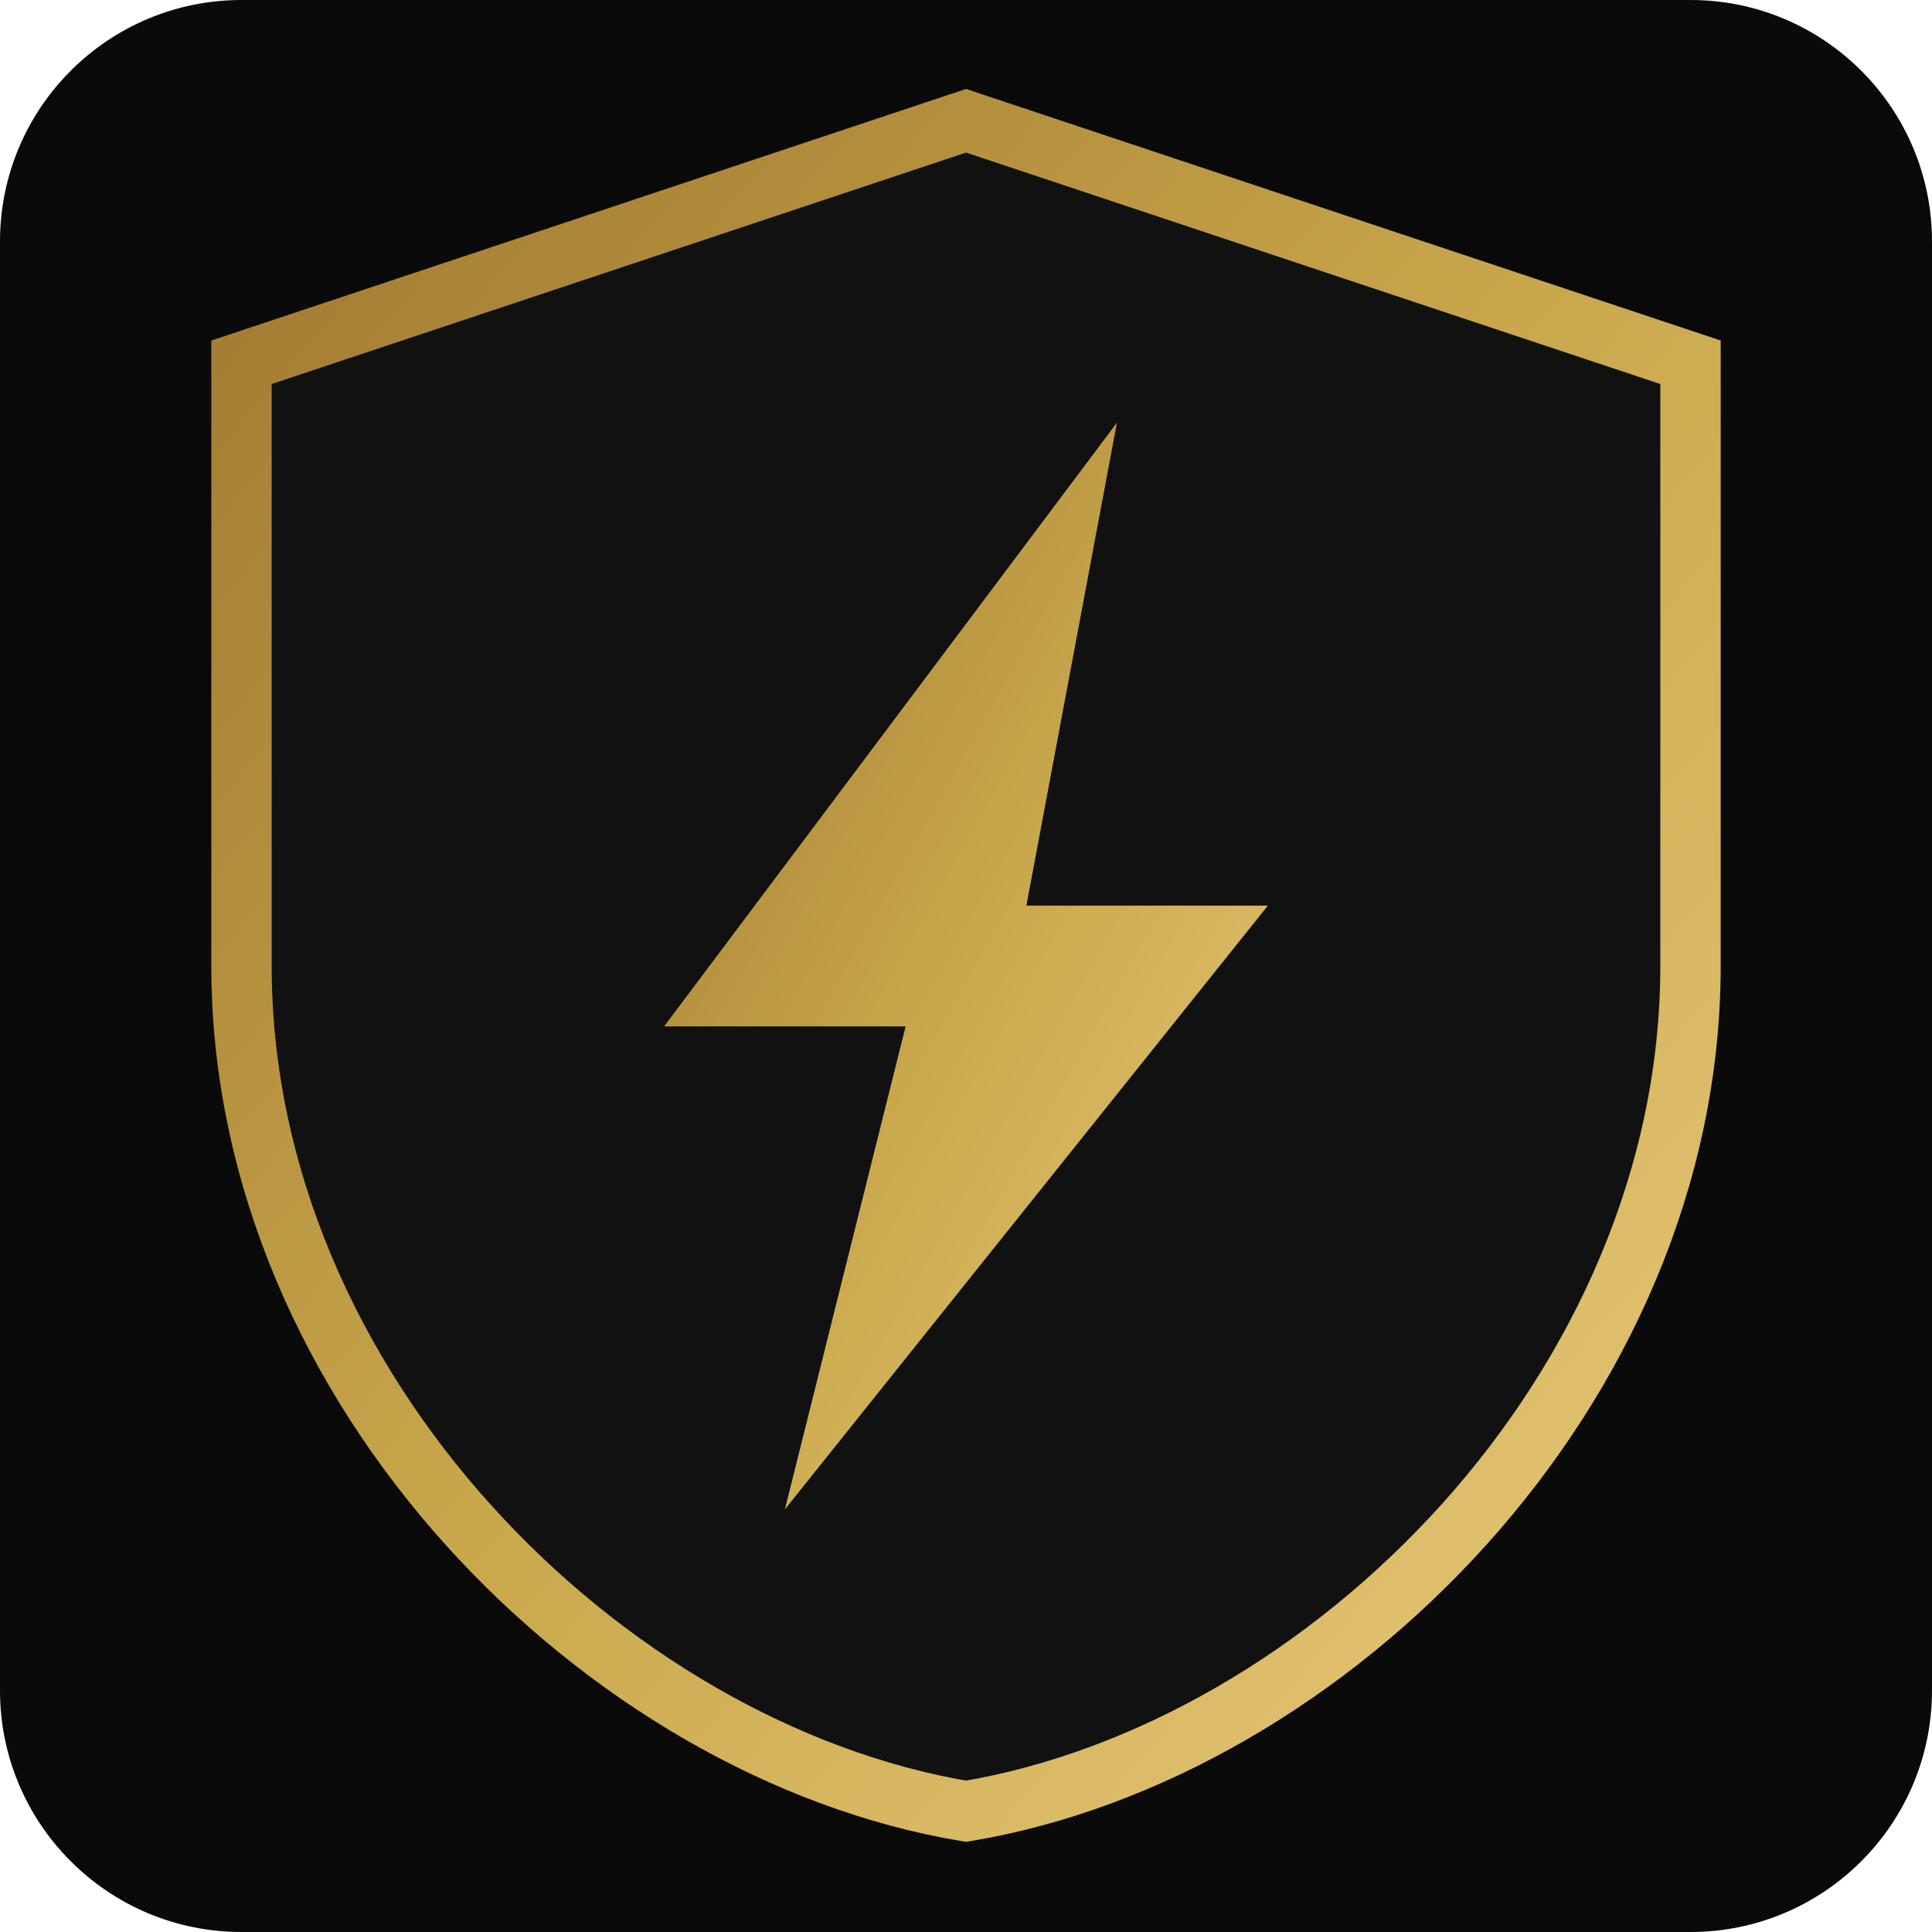
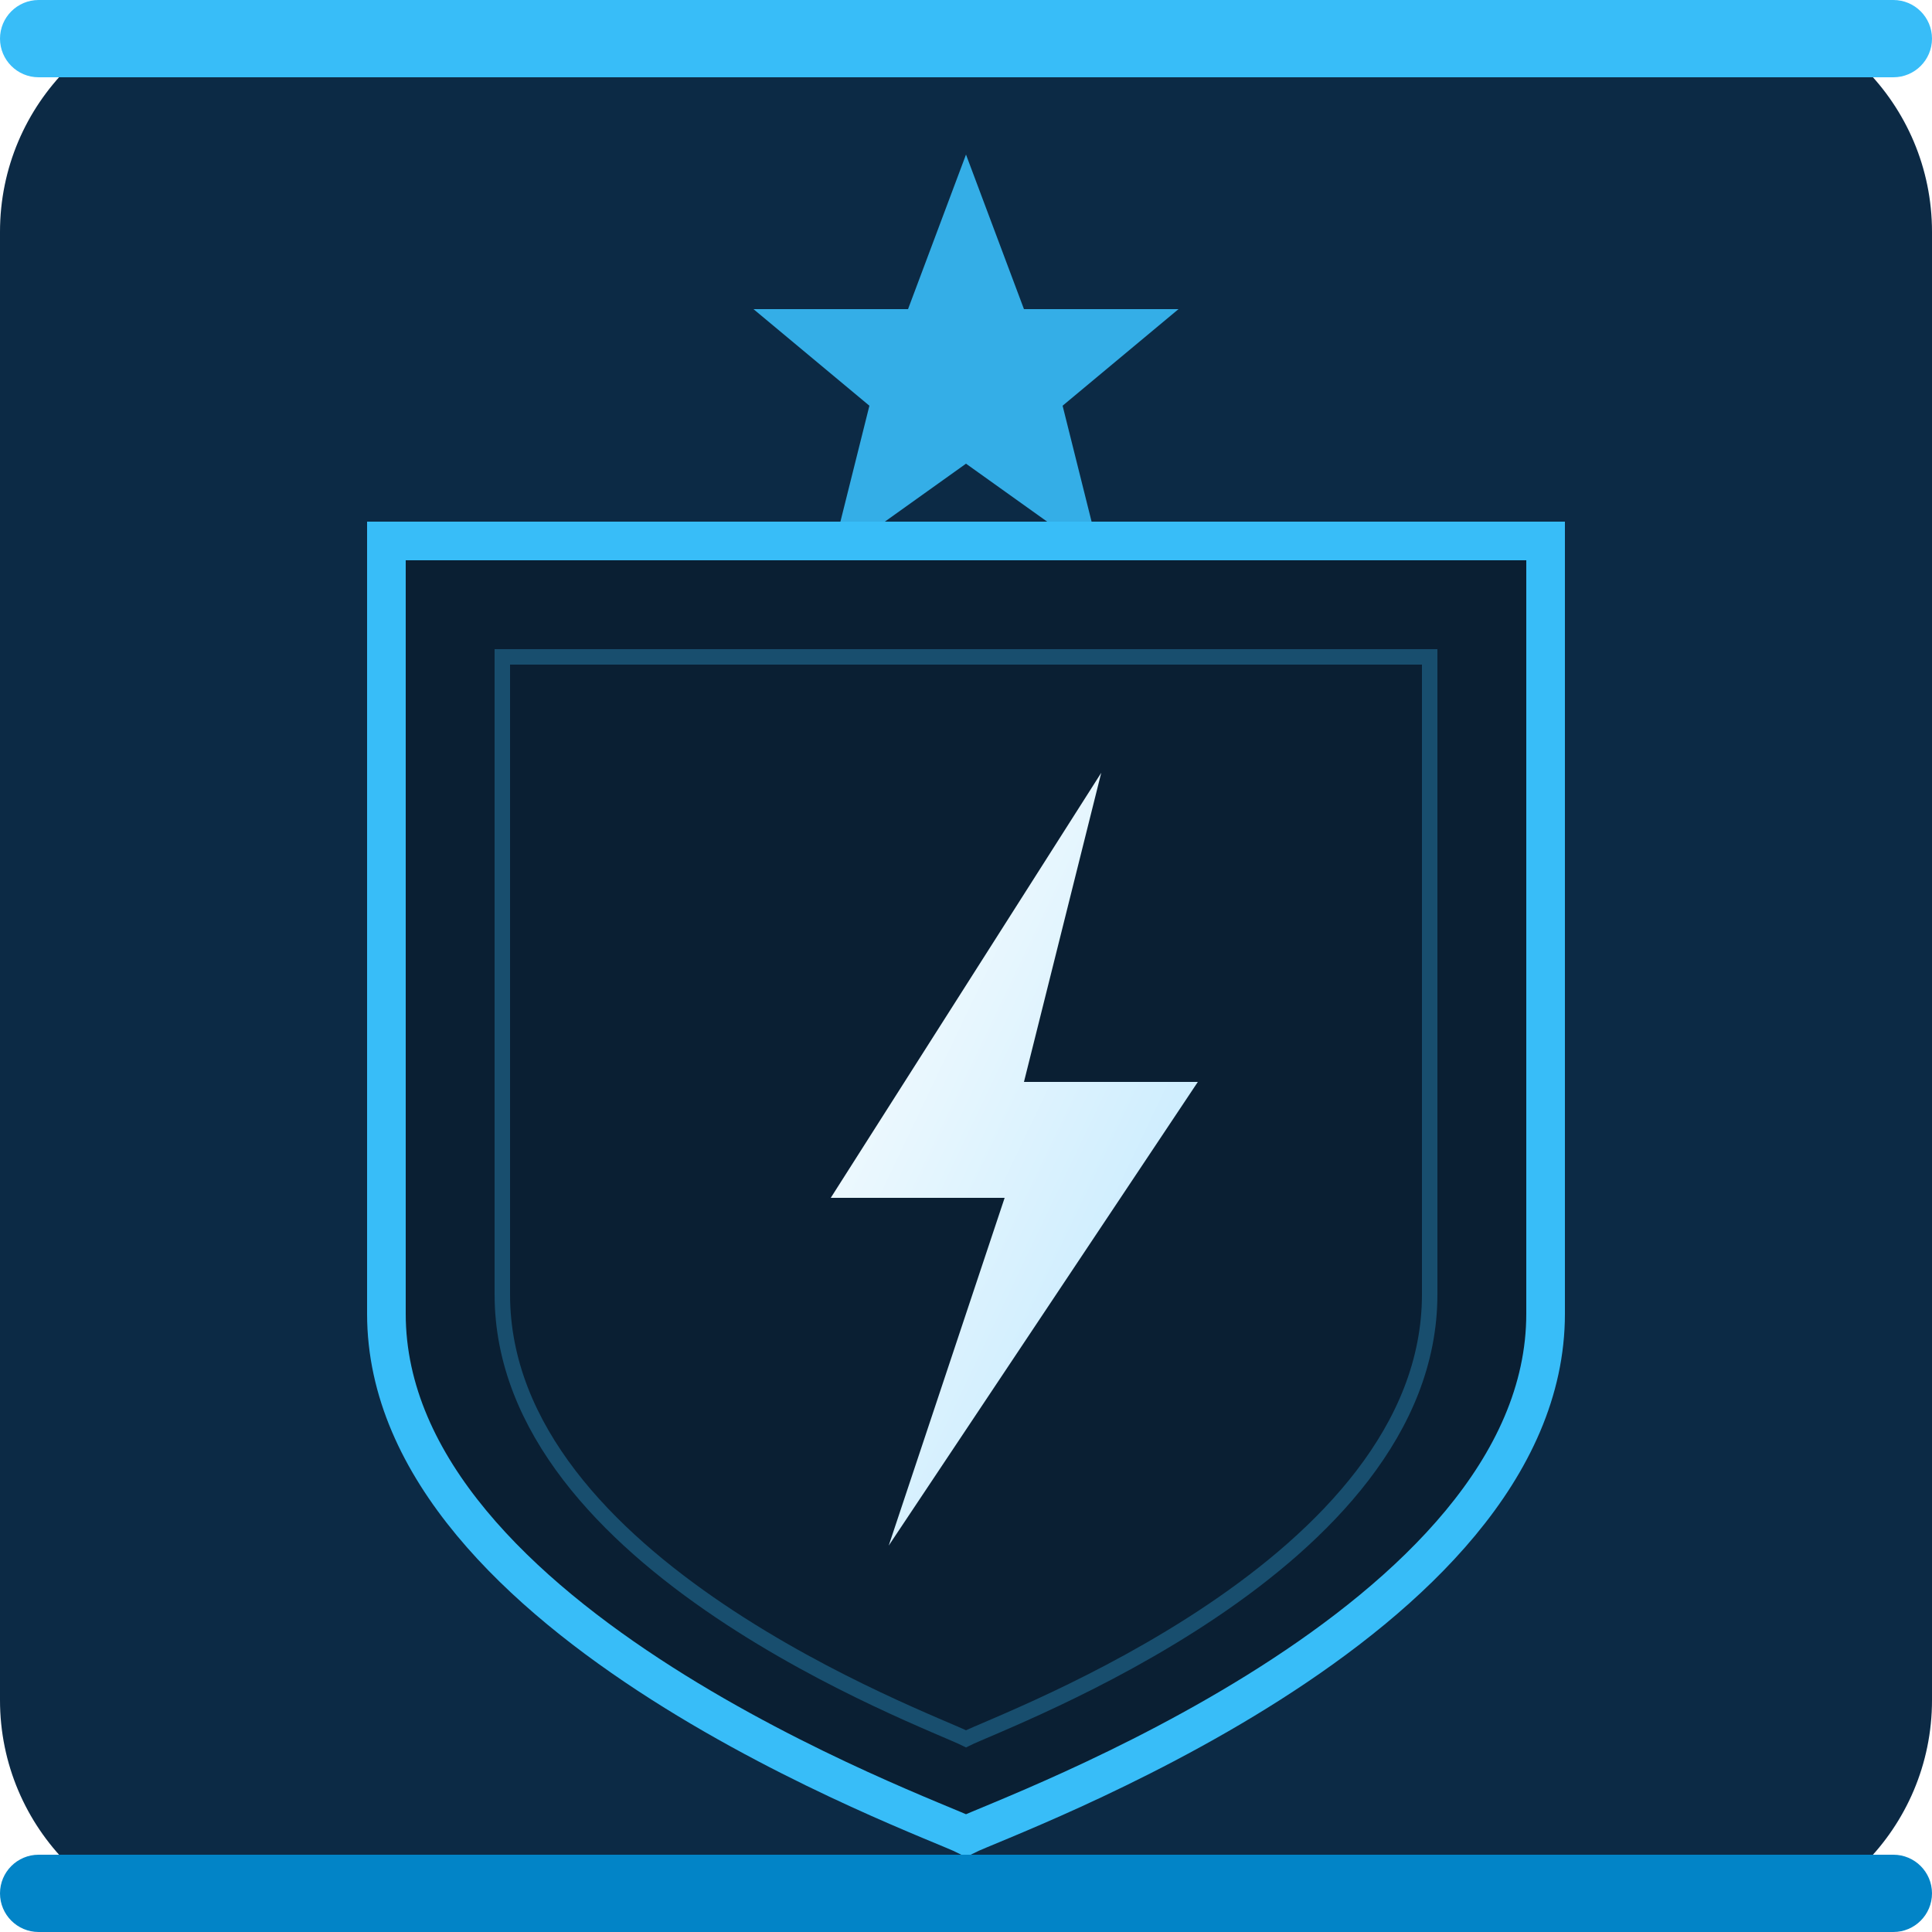
- <svg xmlns="http://www.w3.org/2000/svg" viewBox="0 0 64 64">
+ <svg xmlns="http://www.w3.org/2000/svg" viewBox="0 0 100 100">
  <defs>
-     <linearGradient id="gold" x1="0%" y1="0%" x2="100%" y2="100%">
-       <stop offset="0%" stop-color="#A07830" />
-       <stop offset="50%" stop-color="#C9A84C" />
-       <stop offset="100%" stop-color="#E8C97A" />
+     <linearGradient id="bg" x1="0%" y1="0%" x2="100%" y2="100%">
+       <stop offset="0%" stop-color="#0ea5e9" />
+       <stop offset="100%" stop-color="#0284c7" />
+     </linearGradient>
+     <linearGradient id="bolt" x1="0%" y1="0%" x2="100%" y2="100%">
+       <stop offset="0%" stop-color="#ffffff" />
+       <stop offset="100%" stop-color="#bae6fd" />
    </linearGradient>
  </defs>
-   <rect width="64" height="64" fill="#0A0A0A" rx="8" />
-   <path d="M32 4L8 12V32C8 46 20 58 32 60C44 58 56 46 56 32V12L32 4Z" fill="#111111" stroke="url(#gold)" stroke-width="2" />
-   <path d="M37 14L22 34H30L26 50L42 30H34L37 14Z" fill="url(#gold)" />
+   <rect width="100" height="100" fill="#0c2a45" rx="12" />
+   <rect x="0" y="0" width="100" height="4" fill="#38bdf8" rx="2" />
+   <polygon points="50,8 53,16 61,16 55,21 57,29 50,24 43,29 45,21 39,16 47,16" fill="#38bdf8" opacity="0.9" />
+   <path d="M20,28 L80,28 L80,68 C80,84 52,94 50,95 C48,94 20,84 20,68 Z" fill="#0a1f33" stroke="#38bdf8" stroke-width="2" />
+   <path d="M26,34 L74,34 L74,67 C74,81 52,89 50,90 C48,89 26,81 26,67 Z" fill="none" stroke="#38bdf8" stroke-width="0.8" opacity="0.3" />
+   <path d="M57,40 L43,62 L52,62 L46,80 L62,56 L53,56 Z" fill="url(#bolt)" />
+   <rect x="0" y="96" width="100" height="4" fill="#0284c7" rx="2" />
</svg>
